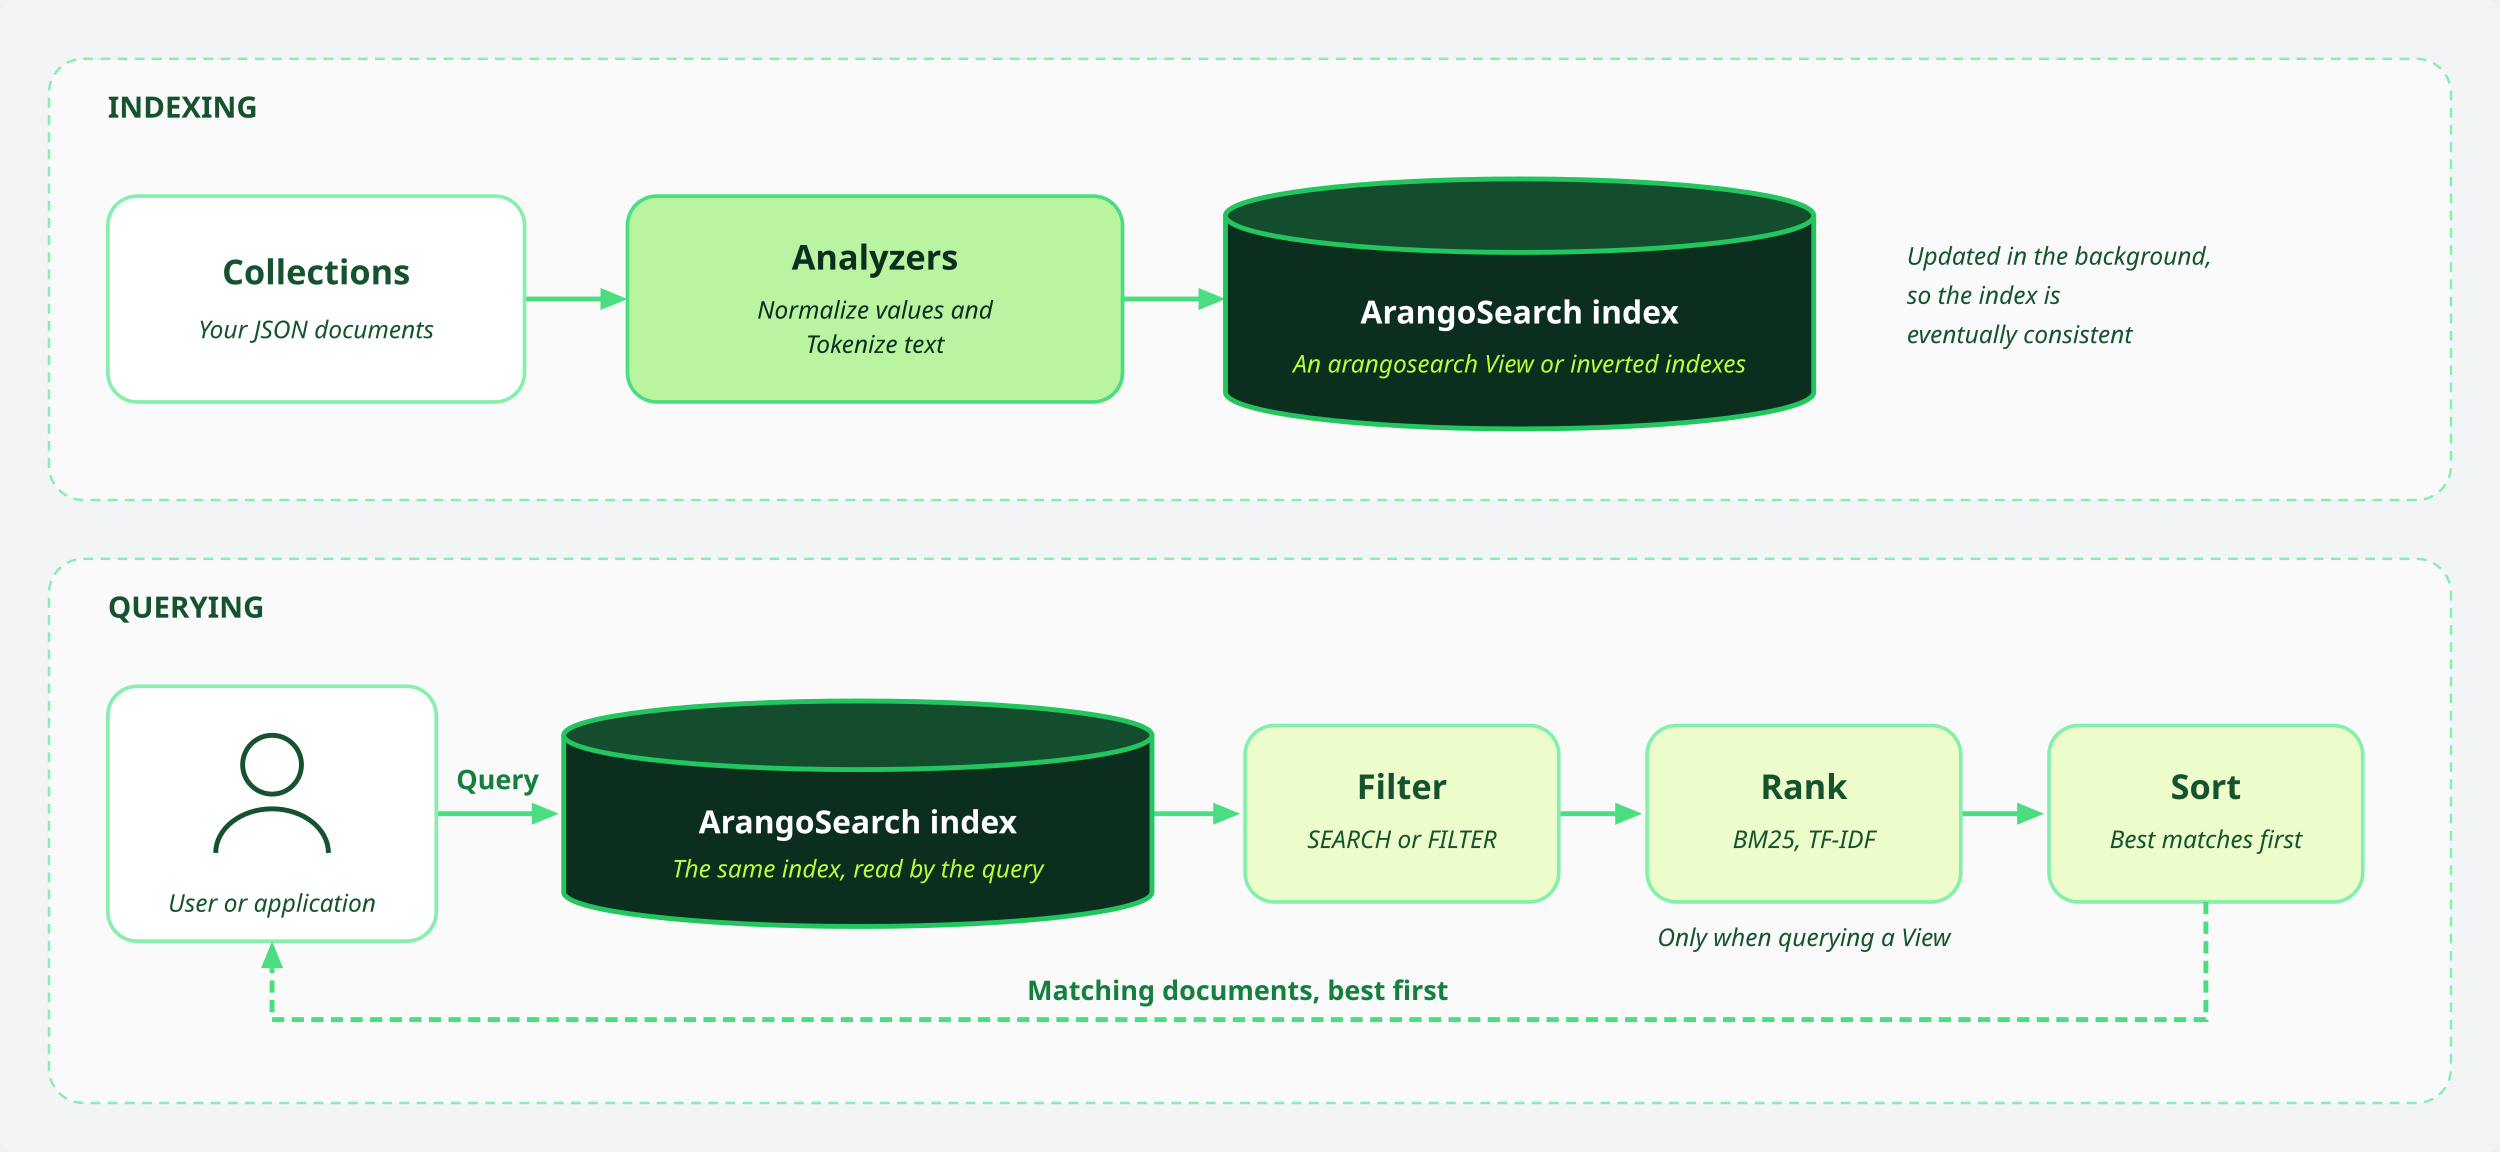
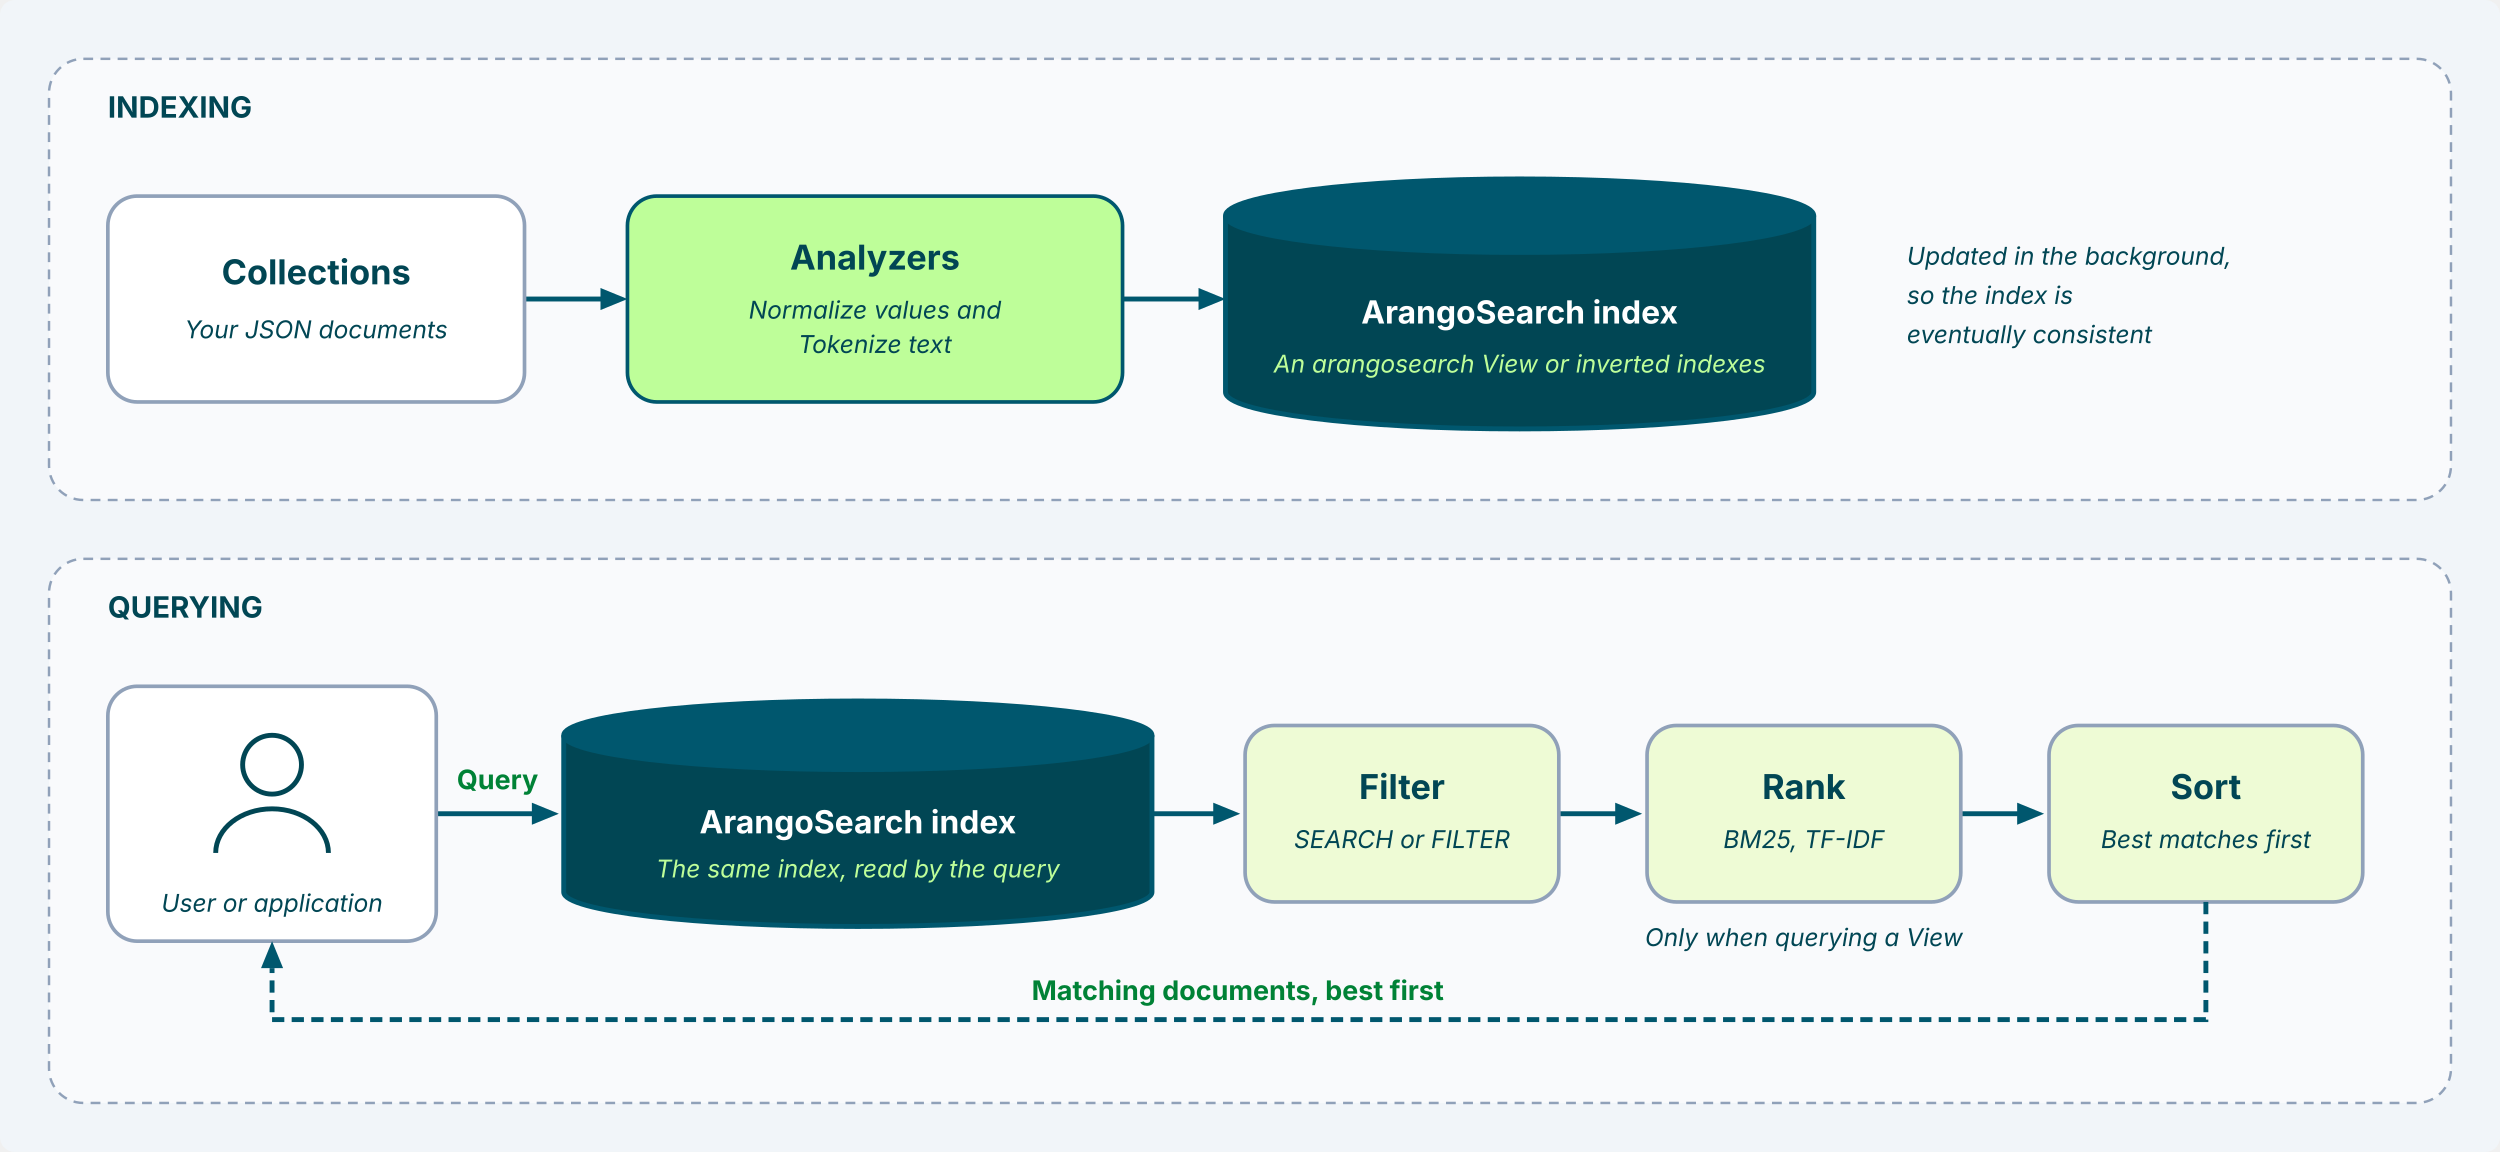
<svg xmlns="http://www.w3.org/2000/svg" viewBox="0 0 1020 470" style="display:block;width:100%;max-width:1020px;margin:0 auto">
  <style>
-     .aso .src   { fill: #ffffff; stroke: #86efac; stroke-width: 1.5; }
-     .aso .proc  { fill: #b9f5a0; stroke: #4ade80; stroke-width: 1.5; }
-     .aso .step  { fill: #ecfccb; stroke: #86efac; stroke-width: 1.5; }
-     .aso .cyl   { fill: #0b2e1e; stroke: #22c55e; stroke-width: 2; }
-     .aso .cylt  { fill: #134d2e; stroke: #22c55e; stroke-width: 2; }
-     .aso .icon  { fill: none; stroke: #14532d; stroke-width: 2; }
-     .aso .t14   { font-family: sans-serif; font-size: 14px; font-weight: bold; fill: #14532d; }
-     .aso .t14d  { font-family: sans-serif; font-size: 14px; font-weight: bold; fill: #0b2e1e; }
-     .aso .t13w  { font-family: sans-serif; font-size: 13px; font-weight: bold; fill: #ffffff; }
-     .aso .t10   { font-family: sans-serif; font-size: 10px; font-style: italic; fill: #14532d; }
-     .aso .t10d  { font-family: sans-serif; font-size: 10px; font-style: italic; fill: #0b2e1e; }
-     .aso .t10y  { font-family: sans-serif; font-size: 10px; font-style: italic; fill: #b9ff38; }
-     .aso .flow  { font-family: sans-serif; font-size: 11px; font-weight: bold; fill: #15803d; }
-     .aso .lane  { font-family: sans-serif; font-size: 12px; font-weight: bold; fill: #14532d; }
-     .aso .card:hover .src  { fill: #dcfce7; stroke: #22c55e; }
-     .aso .card:hover .proc { fill: #ffffff; stroke: #22c55e; }
-     .aso .card:hover .step { fill: #d9f99d; stroke: #22c55e; }
-     .aso .card:hover .cyl  { fill: #134d2e; stroke: #b9ff38; }
-     .aso .card:hover .cylt { fill: #1a5e38; stroke: #b9ff38; }
+     .aso .src   { fill: #ffffff; stroke: #90a1b9; stroke-width: 1.5; }
+     .aso .proc  { fill: #befe99; stroke: #00576e; stroke-width: 1.5; }
+     .aso .step  { fill: #eefbd5; stroke: #90a1b9; stroke-width: 1.5; }
+     .aso .cyl   { fill: #014654; stroke: #00576e; stroke-width: 2; }
+     .aso .cylt  { fill: #00576e; stroke: #00576e; stroke-width: 2; }
+     .aso .icon  { fill: none; stroke: #014654; stroke-width: 2; }
+     .aso .t14   { font-family: Inter, -apple-system, BlinkMacSystemFont, 'Segoe UI', Helvetica, Arial, sans-serif; font-size: 14px; font-weight: bold; fill: #014654; }
+     .aso .t14d  { font-family: Inter, -apple-system, BlinkMacSystemFont, 'Segoe UI', Helvetica, Arial, sans-serif; font-size: 14px; font-weight: bold; fill: #014654; }
+     .aso .t13w  { font-family: Inter, -apple-system, BlinkMacSystemFont, 'Segoe UI', Helvetica, Arial, sans-serif; font-size: 13px; font-weight: bold; fill: #ffffff; }
+     .aso .t10   { font-family: Inter, -apple-system, BlinkMacSystemFont, 'Segoe UI', Helvetica, Arial, sans-serif; font-size: 10px; font-style: italic; fill: #014654; }
+     .aso .t10d  { font-family: Inter, -apple-system, BlinkMacSystemFont, 'Segoe UI', Helvetica, Arial, sans-serif; font-size: 10px; font-style: italic; fill: #014654; }
+     .aso .t10y  { font-family: Inter, -apple-system, BlinkMacSystemFont, 'Segoe UI', Helvetica, Arial, sans-serif; font-size: 10px; font-style: italic; fill: #befe99; }
+     .aso .flow  { font-family: Inter, -apple-system, BlinkMacSystemFont, 'Segoe UI', Helvetica, Arial, sans-serif; font-size: 11px; font-weight: bold; fill: #008236; }
+     .aso .lane  { font-family: Inter, -apple-system, BlinkMacSystemFont, 'Segoe UI', Helvetica, Arial, sans-serif; font-size: 12px; font-weight: bold; fill: #014654; }
+     .aso .card:hover .src  { fill: #eefbd5; stroke: #00576e; }
+     .aso .card:hover .proc { fill: #ffffff; stroke: #00576e; }
+     .aso .card:hover .step { fill: #eefbd5; stroke: #00576e; }
+     .aso .card:hover .cyl  { fill: #00576e; stroke: #befe99; }
+     .aso .card:hover .cylt { fill: #06838a; stroke: #befe99; }
  </style>
  <g class="aso">
-     <rect width="1020" height="470" fill="#f3f4f6" rx="6" />
-     <rect x="20" y="24" width="980" height="180" rx="14" fill="#ffffff" fill-opacity="0.55" stroke="#86efac" stroke-width="1" stroke-dasharray="4 3" />
+     <rect width="1020" height="470" fill="#f1f5f9" rx="6" />
+     <rect x="20" y="24" width="980" height="180" rx="14" fill="#ffffff" fill-opacity="0.55" stroke="#90a1b9" stroke-width="1" stroke-dasharray="4 3" />
    <text x="44" y="48" class="lane">INDEXING</text>
-     <path d="M 214 122 L 246 122" stroke="#4ade80" stroke-width="2" fill="none" />
-     <polygon points="256,122 245,117.5 245,126.5" fill="#4ade80" />
-     <path d="M 458 122 L 490 122" stroke="#4ade80" stroke-width="2" fill="none" />
-     <polygon points="500,122 489,117.5 489,126.5" fill="#4ade80" />
+     <path d="M 214 122 L 246 122" stroke="#00576e" stroke-width="2" fill="none" />
+     <polygon points="256,122 245,117.5 245,126.5" fill="#00576e" />
+     <path d="M 458 122 L 490 122" stroke="#00576e" stroke-width="2" fill="none" />
+     <polygon points="500,122 489,117.5 489,126.5" fill="#00576e" />
    <g class="card">
      <rect x="44" y="80" width="170" height="84" rx="12" class="src" />
      <text x="129" y="116" text-anchor="middle" class="t14">Collections</text>
      <text x="129" y="138" text-anchor="middle" class="t10">Your JSON documents</text>
    </g>
    <g class="card">
      <rect x="256" y="80" width="202" height="84" rx="12" class="proc" />
      <text x="357" y="110" text-anchor="middle" class="t14d">Analyzers</text>
      <text x="357" y="130" text-anchor="middle" class="t10d">Normalize values and</text>
      <text x="357" y="144" text-anchor="middle" class="t10d">Tokenize text</text>
    </g>
    <g class="card">
      <path d="M 500 88 L 500 160 A 120 15 0 0 0 740 160 L 740 88" class="cyl" />
      <ellipse cx="620" cy="88" rx="120" ry="15" class="cylt" />
      <text x="620" y="132" text-anchor="middle" class="t13w">ArangoSearch index</text>
      <text x="620" y="152" text-anchor="middle" class="t10y">An arangosearch View or inverted indexes</text>
    </g>
    <text x="778" y="108" class="t10">Updated in the background,</text>
    <text x="778" y="124" class="t10">so the index is</text>
    <text x="778" y="140" class="t10">eventually consistent</text>
-     <rect x="20" y="228" width="980" height="222" rx="14" fill="#ffffff" fill-opacity="0.55" stroke="#86efac" stroke-width="1" stroke-dasharray="4 3" />
+     <rect x="20" y="228" width="980" height="222" rx="14" fill="#ffffff" fill-opacity="0.55" stroke="#90a1b9" stroke-width="1" stroke-dasharray="4 3" />
    <text x="44" y="252" class="lane">QUERYING</text>
-     <path d="M 178 332 L 218 332" stroke="#4ade80" stroke-width="2" fill="none" />
-     <polygon points="228,332 217,327.5 217,336.5" fill="#4ade80" />
+     <path d="M 178 332 L 218 332" stroke="#00576e" stroke-width="2" fill="none" />
+     <polygon points="228,332 217,327.5 217,336.5" fill="#00576e" />
    <text x="203" y="322" text-anchor="middle" class="flow">Query</text>
-     <path d="M 470 332 L 496 332" stroke="#4ade80" stroke-width="2" fill="none" />
-     <polygon points="506,332 495,327.5 495,336.5" fill="#4ade80" />
-     <path d="M 636 332 L 660 332" stroke="#4ade80" stroke-width="2" fill="none" />
-     <polygon points="670,332 659,327.5 659,336.5" fill="#4ade80" />
-     <path d="M 800 332 L 824 332" stroke="#4ade80" stroke-width="2" fill="none" />
-     <polygon points="834,332 823,327.5 823,336.5" fill="#4ade80" />
+     <path d="M 470 332 L 496 332" stroke="#00576e" stroke-width="2" fill="none" />
+     <polygon points="506,332 495,327.5 495,336.5" fill="#00576e" />
+     <path d="M 636 332 L 660 332" stroke="#00576e" stroke-width="2" fill="none" />
+     <polygon points="670,332 659,327.5 659,336.5" fill="#00576e" />
+     <path d="M 800 332 L 824 332" stroke="#00576e" stroke-width="2" fill="none" />
+     <polygon points="834,332 823,327.5 823,336.5" fill="#00576e" />
    <g class="card">
      <rect x="44" y="280" width="134" height="104" rx="12" class="src" />
      <circle cx="111" cy="312" r="12" class="icon" />
      <path d="M 88 348 A 23 18 0 0 1 134 348" class="icon" />
      <text x="111" y="372" text-anchor="middle" class="t10">User or application</text>
    </g>
    <g class="card">
      <path d="M 230 300 L 230 364 A 120 14 0 0 0 470 364 L 470 300" class="cyl" />
      <ellipse cx="350" cy="300" rx="120" ry="14" class="cylt" />
      <text x="350" y="340" text-anchor="middle" class="t13w">ArangoSearch index</text>
      <text x="350" y="358" text-anchor="middle" class="t10y">The same index, read by the query</text>
    </g>
    <g class="card">
      <rect x="508" y="296" width="128" height="72" rx="12" class="step" />
      <text x="572" y="326" text-anchor="middle" class="t14">Filter</text>
      <text x="572" y="346" text-anchor="middle" class="t10">SEARCH or FILTER</text>
    </g>
    <g class="card">
      <rect x="672" y="296" width="128" height="72" rx="12" class="step" />
      <text x="736" y="326" text-anchor="middle" class="t14">Rank</text>
      <text x="736" y="346" text-anchor="middle" class="t10">BM25, TF-IDF</text>
    </g>
    <g class="card">
      <rect x="836" y="296" width="128" height="72" rx="12" class="step" />
      <text x="900" y="326" text-anchor="middle" class="t14">Sort</text>
      <text x="900" y="346" text-anchor="middle" class="t10">Best matches first</text>
    </g>
    <text x="736" y="386" text-anchor="middle" class="t10">Only when querying a View</text>
-     <path d="M 900 368 L 900 416 L 111 416 L 111 395" stroke="#4ade80" stroke-width="2" fill="none" stroke-dasharray="5 3" />
-     <polygon points="111,384 106.5,395 115.5,395" fill="#4ade80" />
+     <path d="M 900 368 L 900 416 L 111 416 L 111 395" stroke="#00576e" stroke-width="2" fill="none" stroke-dasharray="5 3" />
+     <polygon points="111,384 106.5,395 115.5,395" fill="#00576e" />
    <text x="505" y="408" text-anchor="middle" class="flow">Matching documents, best first</text>
  </g>
</svg>
